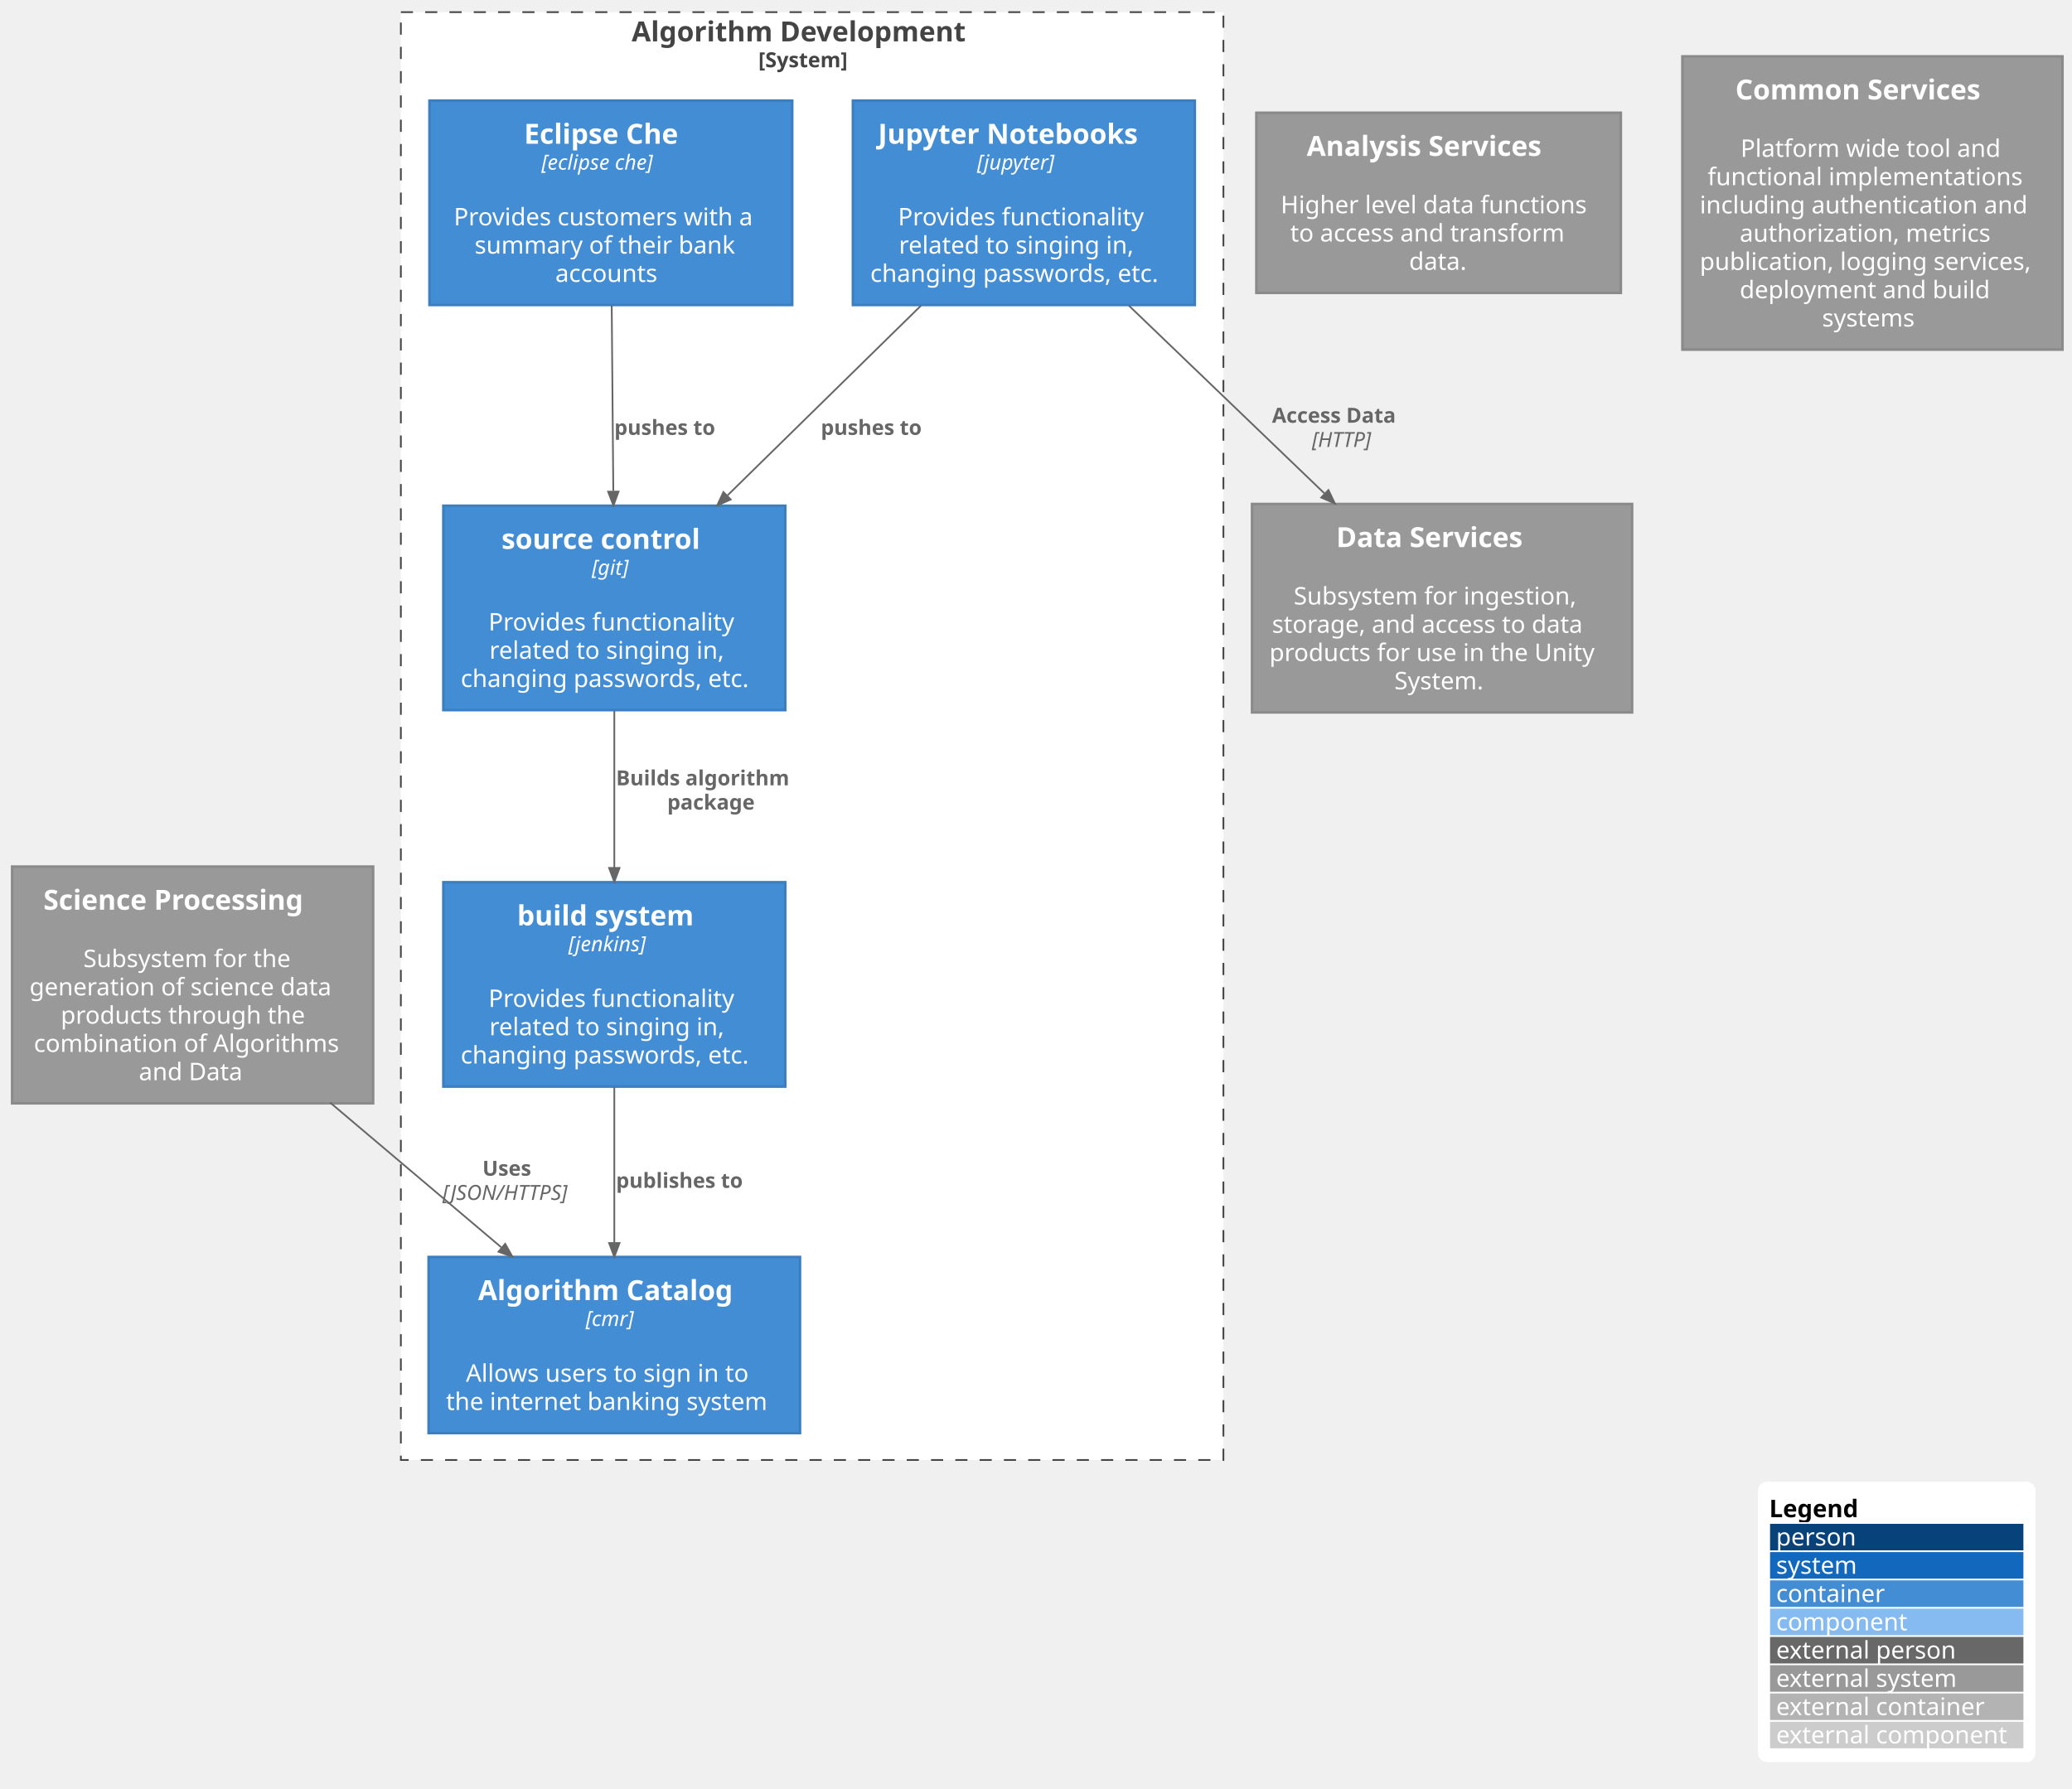
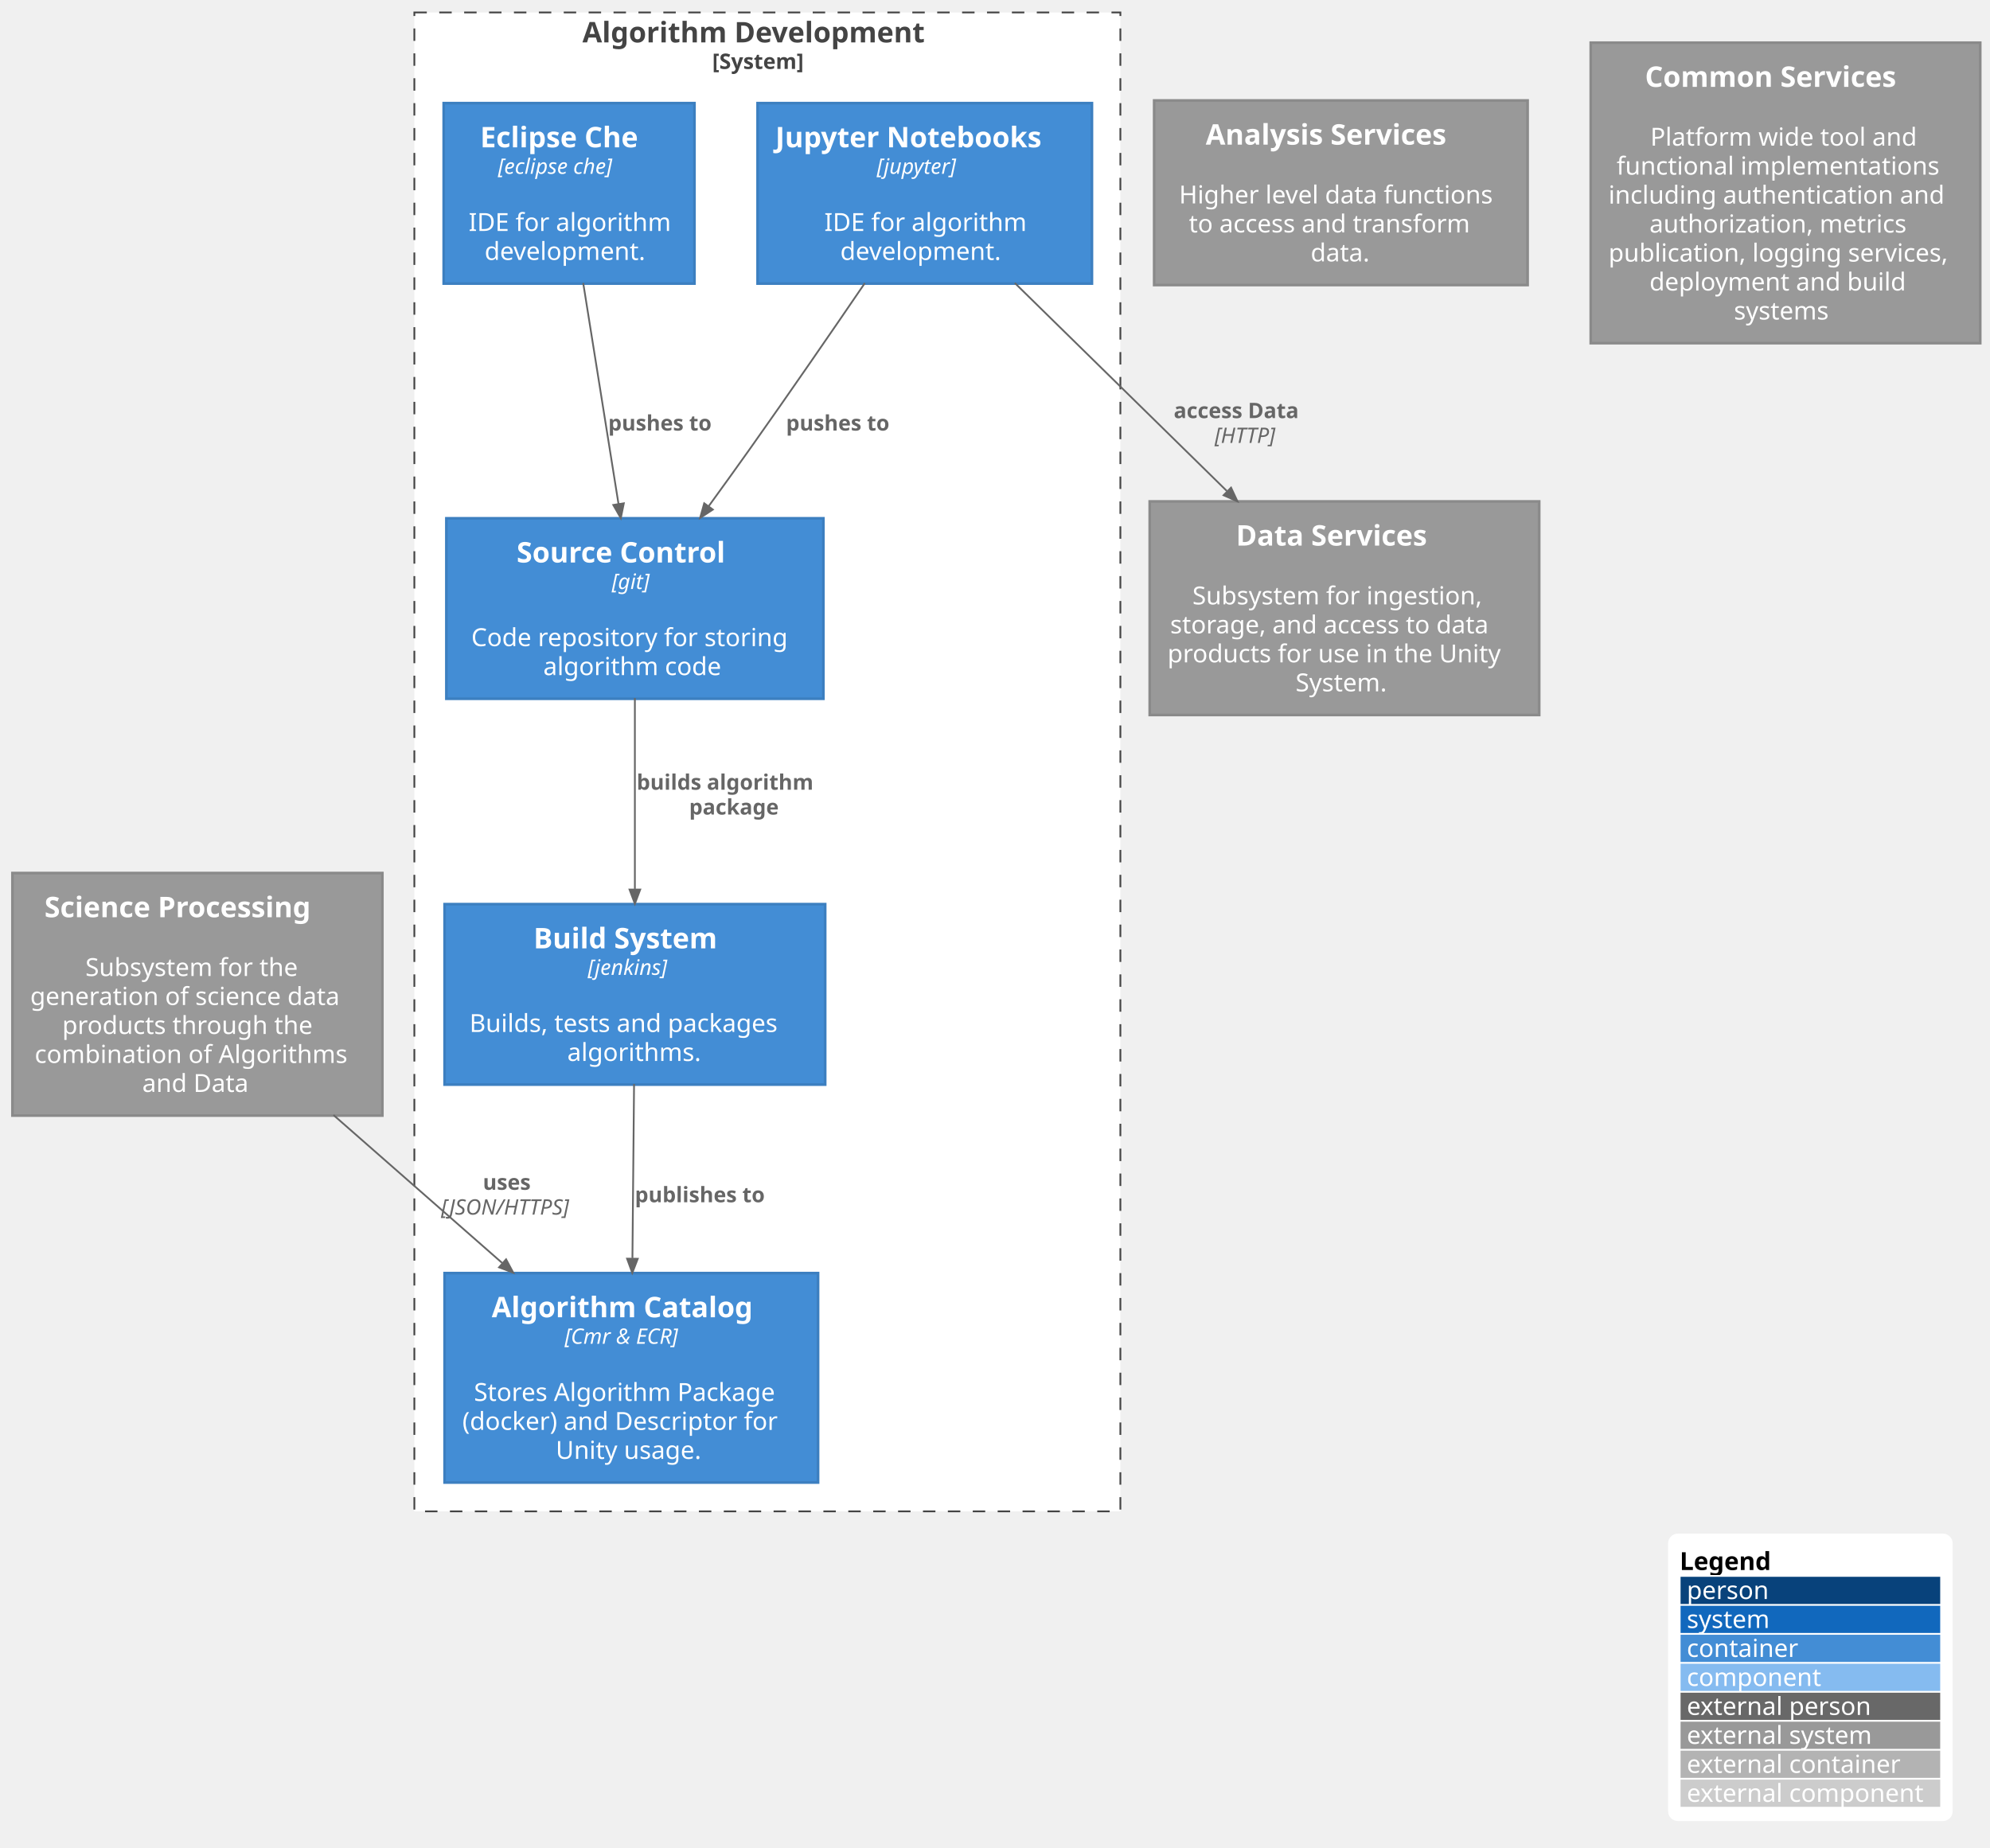
- <svg xmlns="http://www.w3.org/2000/svg" contentScriptType="application/ecmascript" contentStyleType="text/css" height="1031px" preserveAspectRatio="none" style="width:1194px;height:1031px;background:#FFFFFF;" version="1.1" viewBox="0 0 1194 1031" width="1194px" zoomAndPan="magnify">
+ <svg xmlns="http://www.w3.org/2000/svg" contentScriptType="application/ecmascript" contentStyleType="text/css" height="1039px" preserveAspectRatio="none" style="width:1119px;height:1039px;background:#FFFFFF;" version="1.1" viewBox="0 0 1119 1039" width="1119px" zoomAndPan="magnify">
  <defs />
  <g>
-     <rect fill="#FFFFFF" height="834.5" style="stroke:#444444;stroke-width:1.0;stroke-dasharray:7.0,7.0;" width="474" x="231" y="7" />
-     <text fill="#444444" font-family="sans-serif" font-size="16" font-weight="bold" lengthAdjust="spacing" textLength="208" x="364" y="23.852">Algorithm Development</text>
-     <text fill="#444444" font-family="sans-serif" font-size="12" font-weight="bold" lengthAdjust="spacing" textLength="62" x="437" y="38.764">[System]</text>
-     <rect fill="#438DD5" height="101.484" style="stroke:#3C7FC0;stroke-width:1.5;" width="214" x="247" y="724.5" />
-     <text fill="#FFFFFF" font-family="sans-serif" font-size="16" font-weight="bold" lengthAdjust="spacing" textLength="157" x="275.5" y="749.352">Algorithm Catalog</text>
-     <text fill="#FFFFFF" font-family="sans-serif" font-size="12" font-style="italic" lengthAdjust="spacing" textLength="33" x="337.5" y="764.264">[cmr]</text>
-     <text fill="#FFFFFF" font-family="sans-serif" font-size="14" lengthAdjust="spacing" textLength="0" x="356" y="780.089" />
-     <text fill="#FFFFFF" font-family="sans-serif" font-size="14" lengthAdjust="spacing" textLength="171" x="268.5" y="796.386">Allows users to sign in to</text>
-     <text fill="#FFFFFF" font-family="sans-serif" font-size="14" lengthAdjust="spacing" textLength="194" x="257" y="812.683">the internet banking system</text>
-     <rect fill="#438DD5" height="117.781" style="stroke:#3C7FC0;stroke-width:1.5;" width="209" x="247.5" y="58" />
-     <text fill="#FFFFFF" font-family="sans-serif" font-size="16" font-weight="bold" lengthAdjust="spacing" textLength="100" x="302" y="82.852">Eclipse Che</text>
-     <text fill="#FFFFFF" font-family="sans-serif" font-size="12" font-style="italic" lengthAdjust="spacing" textLength="80" x="312" y="97.764">[eclipse che]</text>
-     <text fill="#FFFFFF" font-family="sans-serif" font-size="14" lengthAdjust="spacing" textLength="0" x="354" y="113.589" />
-     <text fill="#FFFFFF" font-family="sans-serif" font-size="14" lengthAdjust="spacing" textLength="181" x="261.5" y="129.886">Provides customers with a</text>
-     <text fill="#FFFFFF" font-family="sans-serif" font-size="14" lengthAdjust="spacing" textLength="153" x="273.5" y="146.183">summary of their bank</text>
-     <text fill="#FFFFFF" font-family="sans-serif" font-size="14" lengthAdjust="spacing" textLength="64" x="320" y="162.48">accounts</text>
-     <rect fill="#438DD5" height="117.781" style="stroke:#3C7FC0;stroke-width:1.5;" width="197" x="491.5" y="58" />
-     <text fill="#FFFFFF" font-family="sans-serif" font-size="16" font-weight="bold" lengthAdjust="spacing" textLength="168" x="506" y="82.852">Jupyter Notebooks</text>
-     <text fill="#FFFFFF" font-family="sans-serif" font-size="12" font-style="italic" lengthAdjust="spacing" textLength="54" x="563" y="97.764">[jupyter]</text>
-     <text fill="#FFFFFF" font-family="sans-serif" font-size="14" lengthAdjust="spacing" textLength="0" x="592" y="113.589" />
-     <text fill="#FFFFFF" font-family="sans-serif" font-size="14" lengthAdjust="spacing" textLength="145" x="517.5" y="129.886">Provides functionality</text>
-     <text fill="#FFFFFF" font-family="sans-serif" font-size="14" lengthAdjust="spacing" textLength="140" x="518" y="146.183">related to singing in,</text>
-     <text fill="#FFFFFF" font-family="sans-serif" font-size="14" lengthAdjust="spacing" textLength="177" x="501.5" y="162.48">changing passwords, etc.</text>
-     <rect fill="#438DD5" height="117.781" style="stroke:#3C7FC0;stroke-width:1.5;" width="197" x="255.5" y="508.5" />
-     <text fill="#FFFFFF" font-family="sans-serif" font-size="16" font-weight="bold" lengthAdjust="spacing" textLength="112" x="298" y="533.352">build system</text>
-     <text fill="#FFFFFF" font-family="sans-serif" font-size="12" font-style="italic" lengthAdjust="spacing" textLength="53" x="327.5" y="548.264">[jenkins]</text>
-     <text fill="#FFFFFF" font-family="sans-serif" font-size="14" lengthAdjust="spacing" textLength="0" x="356" y="564.089" />
-     <text fill="#FFFFFF" font-family="sans-serif" font-size="14" lengthAdjust="spacing" textLength="145" x="281.5" y="580.386">Provides functionality</text>
-     <text fill="#FFFFFF" font-family="sans-serif" font-size="14" lengthAdjust="spacing" textLength="140" x="282" y="596.683">related to singing in,</text>
-     <text fill="#FFFFFF" font-family="sans-serif" font-size="14" lengthAdjust="spacing" textLength="177" x="265.5" y="612.98">changing passwords, etc.</text>
-     <rect fill="#438DD5" height="117.781" style="stroke:#3C7FC0;stroke-width:1.5;" width="197" x="255.5" y="291.5" />
-     <text fill="#FFFFFF" font-family="sans-serif" font-size="16" font-weight="bold" lengthAdjust="spacing" textLength="130" x="289" y="316.352">source control</text>
-     <text fill="#FFFFFF" font-family="sans-serif" font-size="12" font-style="italic" lengthAdjust="spacing" textLength="26" x="341" y="331.264">[git]</text>
-     <text fill="#FFFFFF" font-family="sans-serif" font-size="14" lengthAdjust="spacing" textLength="0" x="356" y="347.089" />
-     <text fill="#FFFFFF" font-family="sans-serif" font-size="14" lengthAdjust="spacing" textLength="145" x="281.5" y="363.386">Provides functionality</text>
-     <text fill="#FFFFFF" font-family="sans-serif" font-size="14" lengthAdjust="spacing" textLength="140" x="282" y="379.683">related to singing in,</text>
-     <text fill="#FFFFFF" font-family="sans-serif" font-size="14" lengthAdjust="spacing" textLength="177" x="265.5" y="395.979">changing passwords, etc.</text>
-     <rect fill="#999999" height="136.406" style="stroke:#8A8A8A;stroke-width:1.5;" width="208" x="7" y="499.5" />
-     <text fill="#FFFFFF" font-family="sans-serif" font-size="16" font-weight="bold" lengthAdjust="spacing" textLength="172" x="25" y="524.352">Science Processing</text>
-     <text fill="#FFFFFF" font-family="sans-serif" font-size="14" lengthAdjust="spacing" textLength="0" x="113" y="541.12" />
-     <text fill="#FFFFFF" font-family="sans-serif" font-size="14" lengthAdjust="spacing" textLength="126" x="48" y="557.417">Subsystem for the</text>
-     <text fill="#FFFFFF" font-family="sans-serif" font-size="14" lengthAdjust="spacing" textLength="184" x="17" y="573.714">generation of science data</text>
-     <text fill="#FFFFFF" font-family="sans-serif" font-size="14" lengthAdjust="spacing" textLength="148" x="35" y="590.011">products through the</text>
-     <text fill="#FFFFFF" font-family="sans-serif" font-size="14" lengthAdjust="spacing" textLength="179" x="19.5" y="606.308">combination of Algorithms</text>
-     <text fill="#FFFFFF" font-family="sans-serif" font-size="14" lengthAdjust="spacing" textLength="62" x="80" y="622.605">and Data</text>
-     <rect fill="#999999" height="120.109" style="stroke:#8A8A8A;stroke-width:1.5;" width="219" x="721.5" y="290.5" />
-     <text fill="#FFFFFF" font-family="sans-serif" font-size="16" font-weight="bold" lengthAdjust="spacing" textLength="122" x="770" y="315.352">Data Services</text>
-     <text fill="#FFFFFF" font-family="sans-serif" font-size="14" lengthAdjust="spacing" textLength="0" x="833" y="332.12" />
-     <text fill="#FFFFFF" font-family="sans-serif" font-size="14" lengthAdjust="spacing" textLength="171" x="745.5" y="348.417">Subsystem for ingestion,</text>
-     <text fill="#FFFFFF" font-family="sans-serif" font-size="14" lengthAdjust="spacing" textLength="192" x="733" y="364.714">storage, and access to data</text>
-     <text fill="#FFFFFF" font-family="sans-serif" font-size="14" lengthAdjust="spacing" textLength="195" x="731.5" y="381.011">products for use in the Unity</text>
-     <text fill="#FFFFFF" font-family="sans-serif" font-size="14" lengthAdjust="spacing" textLength="55" x="803.5" y="397.308">System.</text>
-     <rect fill="#999999" height="103.812" style="stroke:#8A8A8A;stroke-width:1.5;" width="210" x="724" y="65" />
-     <text fill="#FFFFFF" font-family="sans-serif" font-size="16" font-weight="bold" lengthAdjust="spacing" textLength="152" x="753" y="89.852">Analysis Services</text>
-     <text fill="#FFFFFF" font-family="sans-serif" font-size="14" lengthAdjust="spacing" textLength="0" x="831" y="106.62" />
-     <text fill="#FFFFFF" font-family="sans-serif" font-size="14" lengthAdjust="spacing" textLength="182" x="738" y="122.917">Higher level data functions</text>
-     <text fill="#FFFFFF" font-family="sans-serif" font-size="14" lengthAdjust="spacing" textLength="167" x="743.5" y="139.214">to access and transform</text>
-     <text fill="#FFFFFF" font-family="sans-serif" font-size="14" lengthAdjust="spacing" textLength="34" x="812" y="155.511">data.</text>
-     <rect fill="#999999" height="169" style="stroke:#8A8A8A;stroke-width:1.5;" width="219" x="969.5" y="32.5" />
-     <text fill="#FFFFFF" font-family="sans-serif" font-size="16" font-weight="bold" lengthAdjust="spacing" textLength="158" x="1000" y="57.352">Common Services</text>
-     <text fill="#FFFFFF" font-family="sans-serif" font-size="14" lengthAdjust="spacing" textLength="0" x="1081" y="74.12" />
-     <text fill="#FFFFFF" font-family="sans-serif" font-size="14" lengthAdjust="spacing" textLength="152" x="1003" y="90.417">Platform wide tool and</text>
-     <text fill="#FFFFFF" font-family="sans-serif" font-size="14" lengthAdjust="spacing" textLength="186" x="984" y="106.714">functional implementations</text>
-     <text fill="#FFFFFF" font-family="sans-serif" font-size="14" lengthAdjust="spacing" textLength="195" x="979.5" y="123.011">including authentication and</text>
-     <text fill="#FFFFFF" font-family="sans-serif" font-size="14" lengthAdjust="spacing" textLength="149" x="1002.5" y="139.308">authorization, metrics</text>
-     <text fill="#FFFFFF" font-family="sans-serif" font-size="14" lengthAdjust="spacing" textLength="199" x="979.5" y="155.605">publication, logging services,</text>
-     <text fill="#FFFFFF" font-family="sans-serif" font-size="14" lengthAdjust="spacing" textLength="149" x="1002.5" y="171.901">deployment and build</text>
-     <text fill="#FFFFFF" font-family="sans-serif" font-size="14" lengthAdjust="spacing" textLength="58" x="1050" y="188.198">systems</text>
-     <path d="M352.5,176.12 C352.78,208.59 353.13,249.19 353.42,282.93 " fill="none" id="ec-to-git" style="stroke:#666666;stroke-width:1.0;" />
-     <polygon fill="#666666" points="353.5,291.36,356.428,283.334,350.429,283.387,353.5,291.36" style="stroke:#666666;stroke-width:1.0;" />
-     <text fill="#666666" font-family="sans-serif" font-size="12" font-weight="bold" lengthAdjust="spacing" textLength="71" x="354" y="250.639">pushes to</text>
-     <path d="M530.75,176.12 C496.81,209.42 454.15,251.26 419.25,285.5 " fill="none" id="jn-to-git" style="stroke:#666666;stroke-width:1.0;" />
-     <polygon fill="#666666" points="413.27,291.36,421.079,287.893,416.874,283.613,413.27,291.36" style="stroke:#666666;stroke-width:1.0;" />
-     <text fill="#666666" font-family="sans-serif" font-size="12" font-weight="bold" lengthAdjust="spacing" textLength="71" x="473" y="250.639">pushes to</text>
-     <path d="M354,409.68 C354,437.65 354,471.29 354,500.24 " fill="none" id="git-to-cicd" style="stroke:#666666;stroke-width:1.0;" />
-     <polygon fill="#666666" points="354,508.27,357,500.27,351,500.27,354,508.27" style="stroke:#666666;stroke-width:1.0;" />
-     <text fill="#666666" font-family="sans-serif" font-size="12" font-weight="bold" lengthAdjust="spacing" textLength="115" x="355" y="452.639">Builds algorithm</text>
-     <text fill="#666666" font-family="sans-serif" font-size="12" font-weight="bold" lengthAdjust="spacing" textLength="60" x="384.5" y="466.607">package</text>
-     <path d="M354,626.56 C354,654.65 354,688.27 354,716.31 " fill="none" id="cicd-to-ac" style="stroke:#666666;stroke-width:1.0;" />
-     <polygon fill="#666666" points="354,724.44,357,716.44,351,716.44,354,724.44" style="stroke:#666666;stroke-width:1.0;" />
-     <text fill="#666666" font-family="sans-serif" font-size="12" font-weight="bold" lengthAdjust="spacing" textLength="88" x="355" y="684.639">publishes to</text>
-     <path d="M650.5,176.12 C684.77,209.04 727.73,250.31 763.15,284.32 " fill="none" id="jn-to-ds" style="stroke:#666666;stroke-width:1.0;" />
-     <polygon fill="#666666" points="769.21,290.15,765.518,282.445,761.362,286.772,769.21,290.15" style="stroke:#666666;stroke-width:1.0;" />
-     <text fill="#666666" font-family="sans-serif" font-size="12" font-weight="bold" lengthAdjust="spacing" textLength="86" x="733" y="243.639">Access Data</text>
-     <text fill="#666666" font-family="sans-serif" font-size="12" font-style="italic" lengthAdjust="spacing" textLength="40" x="756" y="257.607">[HTTP]</text>
-     <path d="M190.23,635.5 C222.17,662.51 258.56,693.29 288.91,718.96 " fill="none" id="sps-to-ac" style="stroke:#666666;stroke-width:1.0;" />
-     <polygon fill="#666666" points="295.29,724.35,291.118,716.894,287.244,721.476,295.29,724.35" style="stroke:#666666;stroke-width:1.0;" />
-     <text fill="#666666" font-family="sans-serif" font-size="12" font-weight="bold" lengthAdjust="spacing" textLength="35" x="278" y="677.639">Uses</text>
-     <text fill="#666666" font-family="sans-serif" font-size="12" font-style="italic" lengthAdjust="spacing" textLength="81" x="255" y="691.607">[JSON/HTTPS]</text>
-     <rect fill="#FFFFFF" height="160.672" rx="5" ry="5" style="stroke:#FFFFFF;stroke-width:1.0;" width="159" x="1013.5" y="854.5" />
-     <text fill="#000000" font-family="sans-serif" font-size="14" font-weight="bold" lengthAdjust="spacing" textLength="59" x="1019.5" y="874.495">Legend</text>
-     <text fill="#FFFFFF" font-family="sans-serif" font-size="14" lengthAdjust="spacing" textLength="0" x="1082.5" y="874.495" />
-     <rect fill="#08427B" height="16.297" style="stroke:none;stroke-width:1.0;" width="147" x="1019.5" y="877.797" />
-     <text fill="#FFFFFF" font-family="sans-serif" font-size="14" lengthAdjust="spacing" textLength="49" x="1023.5" y="890.792">person</text>
-     <rect fill="#1168BD" height="16.297" style="stroke:none;stroke-width:1.0;" width="147" x="1019.5" y="894.094" />
-     <text fill="#FFFFFF" font-family="sans-serif" font-size="14" lengthAdjust="spacing" textLength="50" x="1023.5" y="907.089">system</text>
-     <rect fill="#438DD5" height="16.297" style="stroke:none;stroke-width:1.0;" width="147" x="1019.5" y="910.391" />
-     <text fill="#FFFFFF" font-family="sans-serif" font-size="14" lengthAdjust="spacing" textLength="65" x="1023.5" y="923.386">container</text>
-     <rect fill="#85BBF0" height="16.297" style="stroke:none;stroke-width:1.0;" width="147" x="1019.5" y="926.688" />
-     <text fill="#FFFFFF" font-family="sans-serif" font-size="14" lengthAdjust="spacing" textLength="80" x="1023.5" y="939.683">component</text>
-     <rect fill="#686868" height="16.297" style="stroke:none;stroke-width:1.0;" width="147" x="1019.5" y="942.984" />
-     <text fill="#FFFFFF" font-family="sans-serif" font-size="14" lengthAdjust="spacing" textLength="108" x="1023.5" y="955.98">external person</text>
-     <rect fill="#999999" height="16.297" style="stroke:none;stroke-width:1.0;" width="147" x="1019.5" y="959.281" />
-     <text fill="#FFFFFF" font-family="sans-serif" font-size="14" lengthAdjust="spacing" textLength="109" x="1023.5" y="972.276">external system</text>
-     <rect fill="#B3B3B3" height="16.297" style="stroke:none;stroke-width:1.0;" width="147" x="1019.5" y="975.578" />
-     <text fill="#FFFFFF" font-family="sans-serif" font-size="14" lengthAdjust="spacing" textLength="124" x="1023.5" y="988.573">external container</text>
-     <rect fill="#CCCCCC" height="16.297" style="stroke:none;stroke-width:1.0;" width="147" x="1019.5" y="991.875" />
-     <text fill="#FFFFFF" font-family="sans-serif" font-size="14" lengthAdjust="spacing" textLength="139" x="1023.5" y="1004.87">external component</text>
-     <line style="stroke:#FFFFFF;stroke-width:1.0;" x1="1019.5" x2="1166.5" y1="861.5" y2="861.5" />
-     <line style="stroke:#FFFFFF;stroke-width:1.0;" x1="1019.5" x2="1166.5" y1="877.797" y2="877.797" />
-     <line style="stroke:#FFFFFF;stroke-width:1.0;" x1="1019.5" x2="1166.5" y1="894.094" y2="894.094" />
-     <line style="stroke:#FFFFFF;stroke-width:1.0;" x1="1019.5" x2="1166.5" y1="910.391" y2="910.391" />
-     <line style="stroke:#FFFFFF;stroke-width:1.0;" x1="1019.5" x2="1166.5" y1="926.688" y2="926.688" />
-     <line style="stroke:#FFFFFF;stroke-width:1.0;" x1="1019.5" x2="1166.5" y1="942.984" y2="942.984" />
-     <line style="stroke:#FFFFFF;stroke-width:1.0;" x1="1019.5" x2="1166.5" y1="959.281" y2="959.281" />
-     <line style="stroke:#FFFFFF;stroke-width:1.0;" x1="1019.5" x2="1166.5" y1="975.578" y2="975.578" />
-     <line style="stroke:#FFFFFF;stroke-width:1.0;" x1="1019.5" x2="1166.5" y1="991.875" y2="991.875" />
-     <line style="stroke:#FFFFFF;stroke-width:1.0;" x1="1019.5" x2="1166.5" y1="1008.172" y2="1008.172" />
-     <line style="stroke:#FFFFFF;stroke-width:1.0;" x1="1019.5" x2="1019.5" y1="861.5" y2="1008.172" />
-     <line style="stroke:#FFFFFF;stroke-width:1.0;" x1="1166.5" x2="1166.5" y1="861.5" y2="1008.172" />
+     <rect fill="#FFFFFF" height="843" style="stroke:#444444;stroke-width:1.0;stroke-dasharray:7.0,7.0;" width="397" x="233" y="7" />
+     <text fill="#444444" font-family="sans-serif" font-size="16" font-weight="bold" lengthAdjust="spacing" textLength="208" x="327.5" y="23.852">Algorithm Development</text>
+     <text fill="#444444" font-family="sans-serif" font-size="12" font-weight="bold" lengthAdjust="spacing" textLength="62" x="400.5" y="38.764">[System]</text>
+     <rect fill="#438DD5" height="117.781" style="stroke:#3C7FC0;stroke-width:1.5;" width="210" x="250" y="716" />
+     <text fill="#FFFFFF" font-family="sans-serif" font-size="16" font-weight="bold" lengthAdjust="spacing" textLength="157" x="276.5" y="740.852">Algorithm Catalog</text>
+     <text fill="#FFFFFF" font-family="sans-serif" font-size="12" font-style="italic" lengthAdjust="spacing" textLength="75" x="317.5" y="755.764">[Cmr &amp; ECR]</text>
+     <text fill="#FFFFFF" font-family="sans-serif" font-size="14" lengthAdjust="spacing" textLength="0" x="357" y="771.589" />
+     <text fill="#FFFFFF" font-family="sans-serif" font-size="14" lengthAdjust="spacing" textLength="177" x="266.5" y="787.886">Stores Algorithm Package</text>
+     <text fill="#FFFFFF" font-family="sans-serif" font-size="14" lengthAdjust="spacing" textLength="186" x="260" y="804.183">(docker) and Descriptor for</text>
+     <text fill="#FFFFFF" font-family="sans-serif" font-size="14" lengthAdjust="spacing" textLength="85" x="312.5" y="820.48">Unity usage.</text>
+     <rect fill="#438DD5" height="101.484" style="stroke:#3C7FC0;stroke-width:1.5;" width="141" x="249.5" y="58" />
+     <text fill="#FFFFFF" font-family="sans-serif" font-size="16" font-weight="bold" lengthAdjust="spacing" textLength="100" x="270" y="82.852">Eclipse Che</text>
+     <text fill="#FFFFFF" font-family="sans-serif" font-size="12" font-style="italic" lengthAdjust="spacing" textLength="80" x="280" y="97.764">[eclipse che]</text>
+     <text fill="#FFFFFF" font-family="sans-serif" font-size="14" lengthAdjust="spacing" textLength="0" x="322" y="113.589" />
+     <text fill="#FFFFFF" font-family="sans-serif" font-size="14" lengthAdjust="spacing" textLength="113" x="263.5" y="129.886">IDE for algorithm</text>
+     <text fill="#FFFFFF" font-family="sans-serif" font-size="14" lengthAdjust="spacing" textLength="95" x="272.5" y="146.183">development.</text>
+     <rect fill="#438DD5" height="101.484" style="stroke:#3C7FC0;stroke-width:1.5;" width="188" x="426" y="58" />
+     <text fill="#FFFFFF" font-family="sans-serif" font-size="16" font-weight="bold" lengthAdjust="spacing" textLength="168" x="436" y="82.852">Jupyter Notebooks</text>
+     <text fill="#FFFFFF" font-family="sans-serif" font-size="12" font-style="italic" lengthAdjust="spacing" textLength="54" x="493" y="97.764">[jupyter]</text>
+     <text fill="#FFFFFF" font-family="sans-serif" font-size="14" lengthAdjust="spacing" textLength="0" x="522" y="113.589" />
+     <text fill="#FFFFFF" font-family="sans-serif" font-size="14" lengthAdjust="spacing" textLength="113" x="463.5" y="129.886">IDE for algorithm</text>
+     <text fill="#FFFFFF" font-family="sans-serif" font-size="14" lengthAdjust="spacing" textLength="95" x="472.5" y="146.183">development.</text>
+     <rect fill="#438DD5" height="101.484" style="stroke:#3C7FC0;stroke-width:1.5;" width="214" x="250" y="508.5" />
+     <text fill="#FFFFFF" font-family="sans-serif" font-size="16" font-weight="bold" lengthAdjust="spacing" textLength="114" x="300" y="533.352">Build System</text>
+     <text fill="#FFFFFF" font-family="sans-serif" font-size="12" font-style="italic" lengthAdjust="spacing" textLength="53" x="330.5" y="548.264">[jenkins]</text>
+     <text fill="#FFFFFF" font-family="sans-serif" font-size="14" lengthAdjust="spacing" textLength="0" x="359" y="564.089" />
+     <text fill="#FFFFFF" font-family="sans-serif" font-size="14" lengthAdjust="spacing" textLength="186" x="264" y="580.386">Builds, tests and packages</text>
+     <text fill="#FFFFFF" font-family="sans-serif" font-size="14" lengthAdjust="spacing" textLength="76" x="319" y="596.683">algorithms.</text>
+     <rect fill="#438DD5" height="101.484" style="stroke:#3C7FC0;stroke-width:1.5;" width="212" x="251" y="291.5" />
+     <text fill="#FFFFFF" font-family="sans-serif" font-size="16" font-weight="bold" lengthAdjust="spacing" textLength="133" x="290.5" y="316.352">Source Control</text>
+     <text fill="#FFFFFF" font-family="sans-serif" font-size="12" font-style="italic" lengthAdjust="spacing" textLength="26" x="344" y="331.264">[git]</text>
+     <text fill="#FFFFFF" font-family="sans-serif" font-size="14" lengthAdjust="spacing" textLength="0" x="359" y="347.089" />
+     <text fill="#FFFFFF" font-family="sans-serif" font-size="14" lengthAdjust="spacing" textLength="184" x="265" y="363.386">Code repository for storing</text>
+     <text fill="#FFFFFF" font-family="sans-serif" font-size="14" lengthAdjust="spacing" textLength="103" x="305.5" y="379.683">algorithm code</text>
+     <rect fill="#999999" height="136.406" style="stroke:#8A8A8A;stroke-width:1.5;" width="208" x="7" y="491" />
+     <text fill="#FFFFFF" font-family="sans-serif" font-size="16" font-weight="bold" lengthAdjust="spacing" textLength="172" x="25" y="515.852">Science Processing</text>
+     <text fill="#FFFFFF" font-family="sans-serif" font-size="14" lengthAdjust="spacing" textLength="0" x="113" y="532.62" />
+     <text fill="#FFFFFF" font-family="sans-serif" font-size="14" lengthAdjust="spacing" textLength="126" x="48" y="548.917">Subsystem for the</text>
+     <text fill="#FFFFFF" font-family="sans-serif" font-size="14" lengthAdjust="spacing" textLength="184" x="17" y="565.214">generation of science data</text>
+     <text fill="#FFFFFF" font-family="sans-serif" font-size="14" lengthAdjust="spacing" textLength="148" x="35" y="581.511">products through the</text>
+     <text fill="#FFFFFF" font-family="sans-serif" font-size="14" lengthAdjust="spacing" textLength="179" x="19.5" y="597.808">combination of Algorithms</text>
+     <text fill="#FFFFFF" font-family="sans-serif" font-size="14" lengthAdjust="spacing" textLength="62" x="80" y="614.105">and Data</text>
+     <rect fill="#999999" height="120.109" style="stroke:#8A8A8A;stroke-width:1.5;" width="219" x="646.5" y="282" />
+     <text fill="#FFFFFF" font-family="sans-serif" font-size="16" font-weight="bold" lengthAdjust="spacing" textLength="122" x="695" y="306.852">Data Services</text>
+     <text fill="#FFFFFF" font-family="sans-serif" font-size="14" lengthAdjust="spacing" textLength="0" x="758" y="323.62" />
+     <text fill="#FFFFFF" font-family="sans-serif" font-size="14" lengthAdjust="spacing" textLength="171" x="670.5" y="339.917">Subsystem for ingestion,</text>
+     <text fill="#FFFFFF" font-family="sans-serif" font-size="14" lengthAdjust="spacing" textLength="192" x="658" y="356.214">storage, and access to data</text>
+     <text fill="#FFFFFF" font-family="sans-serif" font-size="14" lengthAdjust="spacing" textLength="195" x="656.5" y="372.511">products for use in the Unity</text>
+     <text fill="#FFFFFF" font-family="sans-serif" font-size="14" lengthAdjust="spacing" textLength="55" x="728.5" y="388.808">System.</text>
+     <rect fill="#999999" height="103.812" style="stroke:#8A8A8A;stroke-width:1.5;" width="210" x="649" y="56.5" />
+     <text fill="#FFFFFF" font-family="sans-serif" font-size="16" font-weight="bold" lengthAdjust="spacing" textLength="152" x="678" y="81.352">Analysis Services</text>
+     <text fill="#FFFFFF" font-family="sans-serif" font-size="14" lengthAdjust="spacing" textLength="0" x="756" y="98.12" />
+     <text fill="#FFFFFF" font-family="sans-serif" font-size="14" lengthAdjust="spacing" textLength="182" x="663" y="114.417">Higher level data functions</text>
+     <text fill="#FFFFFF" font-family="sans-serif" font-size="14" lengthAdjust="spacing" textLength="167" x="668.5" y="130.714">to access and transform</text>
+     <text fill="#FFFFFF" font-family="sans-serif" font-size="14" lengthAdjust="spacing" textLength="34" x="737" y="147.011">data.</text>
+     <rect fill="#999999" height="169" style="stroke:#8A8A8A;stroke-width:1.5;" width="219" x="894.5" y="24" />
+     <text fill="#FFFFFF" font-family="sans-serif" font-size="16" font-weight="bold" lengthAdjust="spacing" textLength="158" x="925" y="48.852">Common Services</text>
+     <text fill="#FFFFFF" font-family="sans-serif" font-size="14" lengthAdjust="spacing" textLength="0" x="1006" y="65.62" />
+     <text fill="#FFFFFF" font-family="sans-serif" font-size="14" lengthAdjust="spacing" textLength="152" x="928" y="81.917">Platform wide tool and</text>
+     <text fill="#FFFFFF" font-family="sans-serif" font-size="14" lengthAdjust="spacing" textLength="186" x="909" y="98.214">functional implementations</text>
+     <text fill="#FFFFFF" font-family="sans-serif" font-size="14" lengthAdjust="spacing" textLength="195" x="904.5" y="114.511">including authentication and</text>
+     <text fill="#FFFFFF" font-family="sans-serif" font-size="14" lengthAdjust="spacing" textLength="149" x="927.5" y="130.808">authorization, metrics</text>
+     <text fill="#FFFFFF" font-family="sans-serif" font-size="14" lengthAdjust="spacing" textLength="199" x="904.5" y="147.105">publication, logging services,</text>
+     <text fill="#FFFFFF" font-family="sans-serif" font-size="14" lengthAdjust="spacing" textLength="149" x="927.5" y="163.401">deployment and build</text>
+     <text fill="#FFFFFF" font-family="sans-serif" font-size="14" lengthAdjust="spacing" textLength="58" x="975" y="179.698">systems</text>
+     <path d="M327.94,159.16 C333.77,195.63 341.7,245.25 347.8,283.45 " fill="none" id="ec-to-git" style="stroke:#666666;stroke-width:1.0;" />
+     <polygon fill="#666666" points="349.08,291.42,350.786,283.048,344.86,283.991,349.08,291.42" style="stroke:#666666;stroke-width:1.0;" />
+     <text fill="#666666" font-family="sans-serif" font-size="12" font-weight="bold" lengthAdjust="spacing" textLength="71" x="342" y="242.139">pushes to</text>
+     <path d="M486.33,159.2 C467.58,186.69 443.7,221.38 422,252 C414.49,262.6 406.39,273.84 398.54,284.63 " fill="none" id="jn-to-git" style="stroke:#666666;stroke-width:1.0;" />
+     <polygon fill="#666666" points="393.69,291.28,400.83,286.588,395.984,283.05,393.69,291.28" style="stroke:#666666;stroke-width:1.0;" />
+     <text fill="#666666" font-family="sans-serif" font-size="12" font-weight="bold" lengthAdjust="spacing" textLength="71" x="442" y="242.139">pushes to</text>
+     <path d="M357,392.6 C357,424.61 357,466.38 357,499.94 " fill="none" id="git-to-cicd" style="stroke:#666666;stroke-width:1.0;" />
+     <polygon fill="#666666" points="357,508.28,360,500.28,354,500.28,357,508.28" style="stroke:#666666;stroke-width:1.0;" />
+     <text fill="#666666" font-family="sans-serif" font-size="12" font-weight="bold" lengthAdjust="spacing" textLength="115" x="358" y="444.139">builds algorithm</text>
+     <text fill="#666666" font-family="sans-serif" font-size="12" font-weight="bold" lengthAdjust="spacing" textLength="60" x="387.5" y="458.107">package</text>
+     <path d="M356.54,609.63 C356.26,638.76 355.92,675.95 355.62,707.58 " fill="none" id="cicd-to-ac" style="stroke:#666666;stroke-width:1.0;" />
+     <polygon fill="#666666" points="355.54,715.91,358.611,707.937,352.611,707.884,355.54,715.91" style="stroke:#666666;stroke-width:1.0;" />
+     <text fill="#666666" font-family="sans-serif" font-size="12" font-weight="bold" lengthAdjust="spacing" textLength="88" x="357" y="676.139">publishes to</text>
+     <path d="M570.63,159.16 C605.47,193.34 652.09,239.07 689.86,276.13 " fill="none" id="jn-to-ds" style="stroke:#666666;stroke-width:1.0;" />
+     <polygon fill="#666666" points="695.85,281.99,692.236,274.248,688.037,278.533,695.85,281.99" style="stroke:#666666;stroke-width:1.0;" />
+     <text fill="#666666" font-family="sans-serif" font-size="12" font-weight="bold" lengthAdjust="spacing" textLength="86" x="660" y="235.139">access Data</text>
+     <text fill="#666666" font-family="sans-serif" font-size="12" font-style="italic" lengthAdjust="spacing" textLength="40" x="683" y="249.107">[HTTP]</text>
+     <path d="M187.53,627.12 C217.8,653.67 252.43,684.04 282.32,710.25 " fill="none" id="sps-to-ac" style="stroke:#666666;stroke-width:1.0;" />
+     <polygon fill="#666666" points="288.62,715.78,284.581,708.251,280.626,712.763,288.62,715.78" style="stroke:#666666;stroke-width:1.0;" />
+     <text fill="#666666" font-family="sans-serif" font-size="12" font-weight="bold" lengthAdjust="spacing" textLength="34" x="271.5" y="669.139">uses</text>
+     <text fill="#666666" font-family="sans-serif" font-size="12" font-style="italic" lengthAdjust="spacing" textLength="81" x="248" y="683.107">[JSON/HTTPS]</text>
+     <rect fill="#FFFFFF" height="160.672" rx="5" ry="5" style="stroke:#FFFFFF;stroke-width:1.0;" width="159" x="938.5" y="863" />
+     <text fill="#000000" font-family="sans-serif" font-size="14" font-weight="bold" lengthAdjust="spacing" textLength="59" x="944.5" y="882.995">Legend</text>
+     <text fill="#FFFFFF" font-family="sans-serif" font-size="14" lengthAdjust="spacing" textLength="0" x="1007.5" y="882.995" />
+     <rect fill="#08427B" height="16.297" style="stroke:none;stroke-width:1.0;" width="147" x="944.5" y="886.297" />
+     <text fill="#FFFFFF" font-family="sans-serif" font-size="14" lengthAdjust="spacing" textLength="49" x="948.5" y="899.292">person</text>
+     <rect fill="#1168BD" height="16.297" style="stroke:none;stroke-width:1.0;" width="147" x="944.5" y="902.594" />
+     <text fill="#FFFFFF" font-family="sans-serif" font-size="14" lengthAdjust="spacing" textLength="50" x="948.5" y="915.589">system</text>
+     <rect fill="#438DD5" height="16.297" style="stroke:none;stroke-width:1.0;" width="147" x="944.5" y="918.891" />
+     <text fill="#FFFFFF" font-family="sans-serif" font-size="14" lengthAdjust="spacing" textLength="65" x="948.5" y="931.886">container</text>
+     <rect fill="#85BBF0" height="16.297" style="stroke:none;stroke-width:1.0;" width="147" x="944.5" y="935.188" />
+     <text fill="#FFFFFF" font-family="sans-serif" font-size="14" lengthAdjust="spacing" textLength="80" x="948.5" y="948.183">component</text>
+     <rect fill="#686868" height="16.297" style="stroke:none;stroke-width:1.0;" width="147" x="944.5" y="951.484" />
+     <text fill="#FFFFFF" font-family="sans-serif" font-size="14" lengthAdjust="spacing" textLength="108" x="948.5" y="964.48">external person</text>
+     <rect fill="#999999" height="16.297" style="stroke:none;stroke-width:1.0;" width="147" x="944.5" y="967.781" />
+     <text fill="#FFFFFF" font-family="sans-serif" font-size="14" lengthAdjust="spacing" textLength="109" x="948.5" y="980.776">external system</text>
+     <rect fill="#B3B3B3" height="16.297" style="stroke:none;stroke-width:1.0;" width="147" x="944.5" y="984.078" />
+     <text fill="#FFFFFF" font-family="sans-serif" font-size="14" lengthAdjust="spacing" textLength="124" x="948.5" y="997.073">external container</text>
+     <rect fill="#CCCCCC" height="16.297" style="stroke:none;stroke-width:1.0;" width="147" x="944.5" y="1000.375" />
+     <text fill="#FFFFFF" font-family="sans-serif" font-size="14" lengthAdjust="spacing" textLength="139" x="948.5" y="1013.37">external component</text>
+     <line style="stroke:#FFFFFF;stroke-width:1.0;" x1="944.5" x2="1091.5" y1="870" y2="870" />
+     <line style="stroke:#FFFFFF;stroke-width:1.0;" x1="944.5" x2="1091.5" y1="886.297" y2="886.297" />
+     <line style="stroke:#FFFFFF;stroke-width:1.0;" x1="944.5" x2="1091.5" y1="902.594" y2="902.594" />
+     <line style="stroke:#FFFFFF;stroke-width:1.0;" x1="944.5" x2="1091.5" y1="918.891" y2="918.891" />
+     <line style="stroke:#FFFFFF;stroke-width:1.0;" x1="944.5" x2="1091.5" y1="935.188" y2="935.188" />
+     <line style="stroke:#FFFFFF;stroke-width:1.0;" x1="944.5" x2="1091.5" y1="951.484" y2="951.484" />
+     <line style="stroke:#FFFFFF;stroke-width:1.0;" x1="944.5" x2="1091.5" y1="967.781" y2="967.781" />
+     <line style="stroke:#FFFFFF;stroke-width:1.0;" x1="944.5" x2="1091.5" y1="984.078" y2="984.078" />
+     <line style="stroke:#FFFFFF;stroke-width:1.0;" x1="944.5" x2="1091.5" y1="1000.375" y2="1000.375" />
+     <line style="stroke:#FFFFFF;stroke-width:1.0;" x1="944.5" x2="1091.5" y1="1016.672" y2="1016.672" />
+     <line style="stroke:#FFFFFF;stroke-width:1.0;" x1="944.5" x2="944.5" y1="870" y2="1016.672" />
+     <line style="stroke:#FFFFFF;stroke-width:1.0;" x1="1091.5" x2="1091.5" y1="870" y2="1016.672" />
  </g>
</svg>
